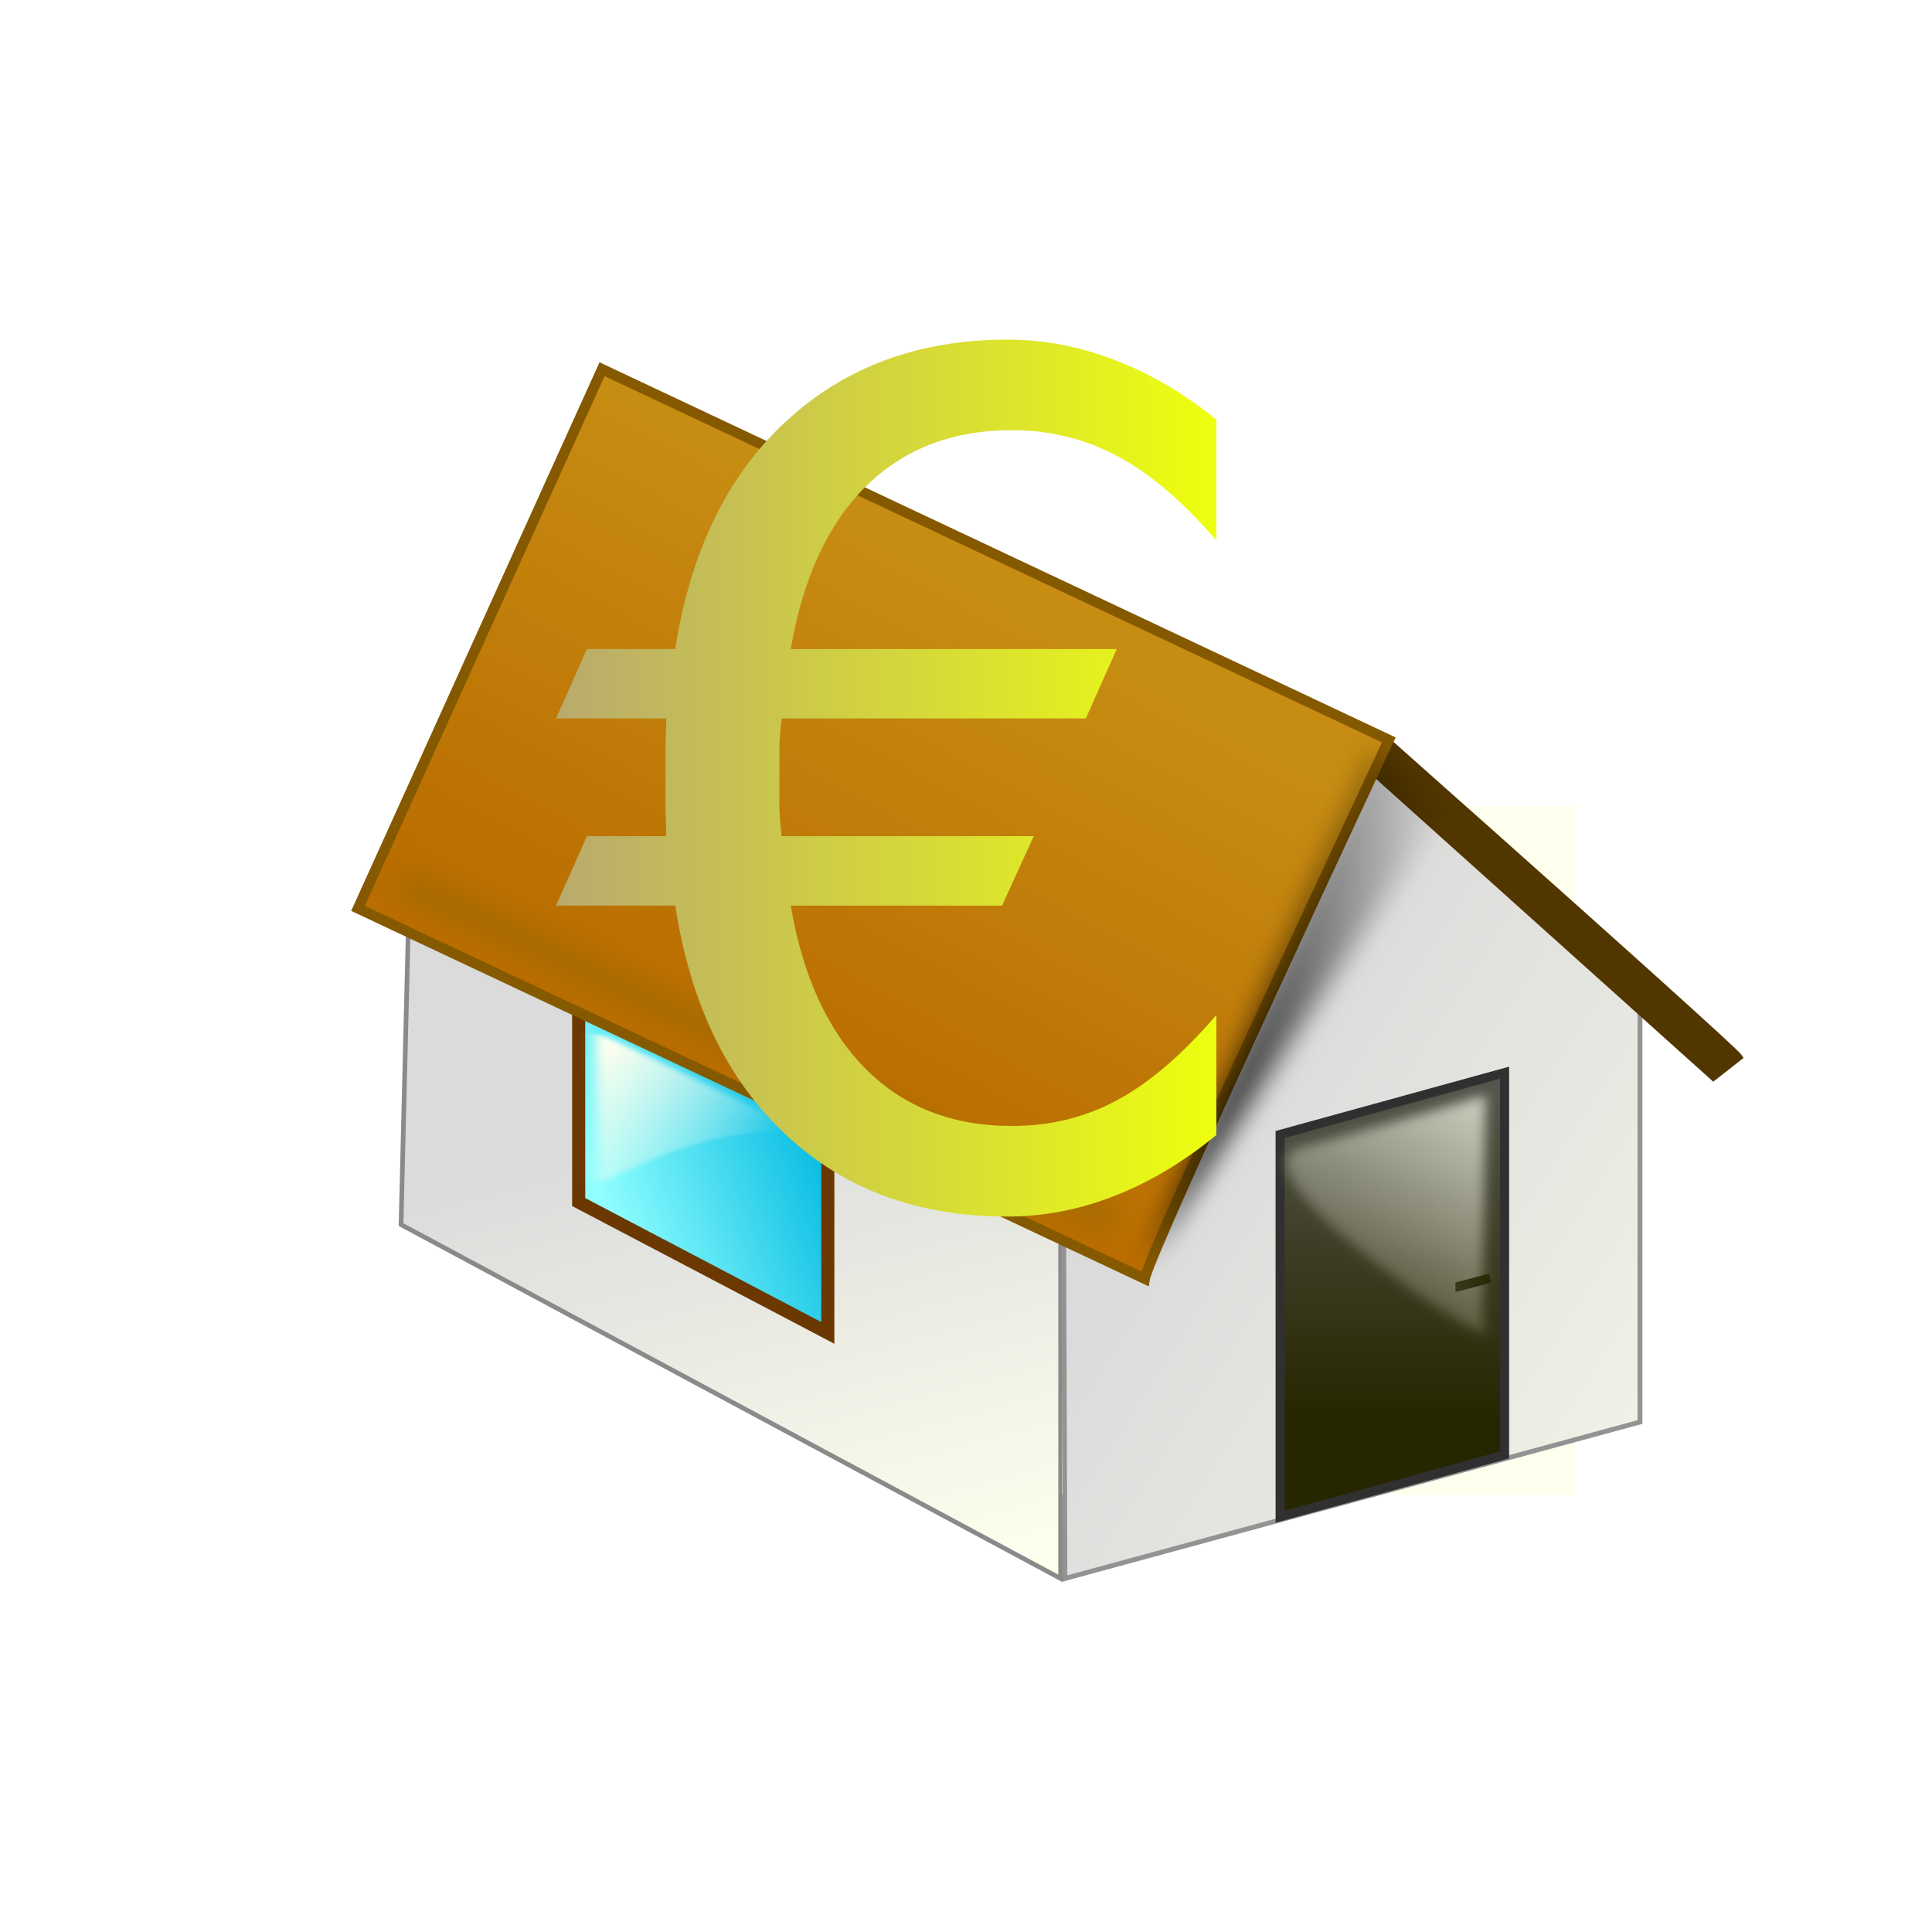
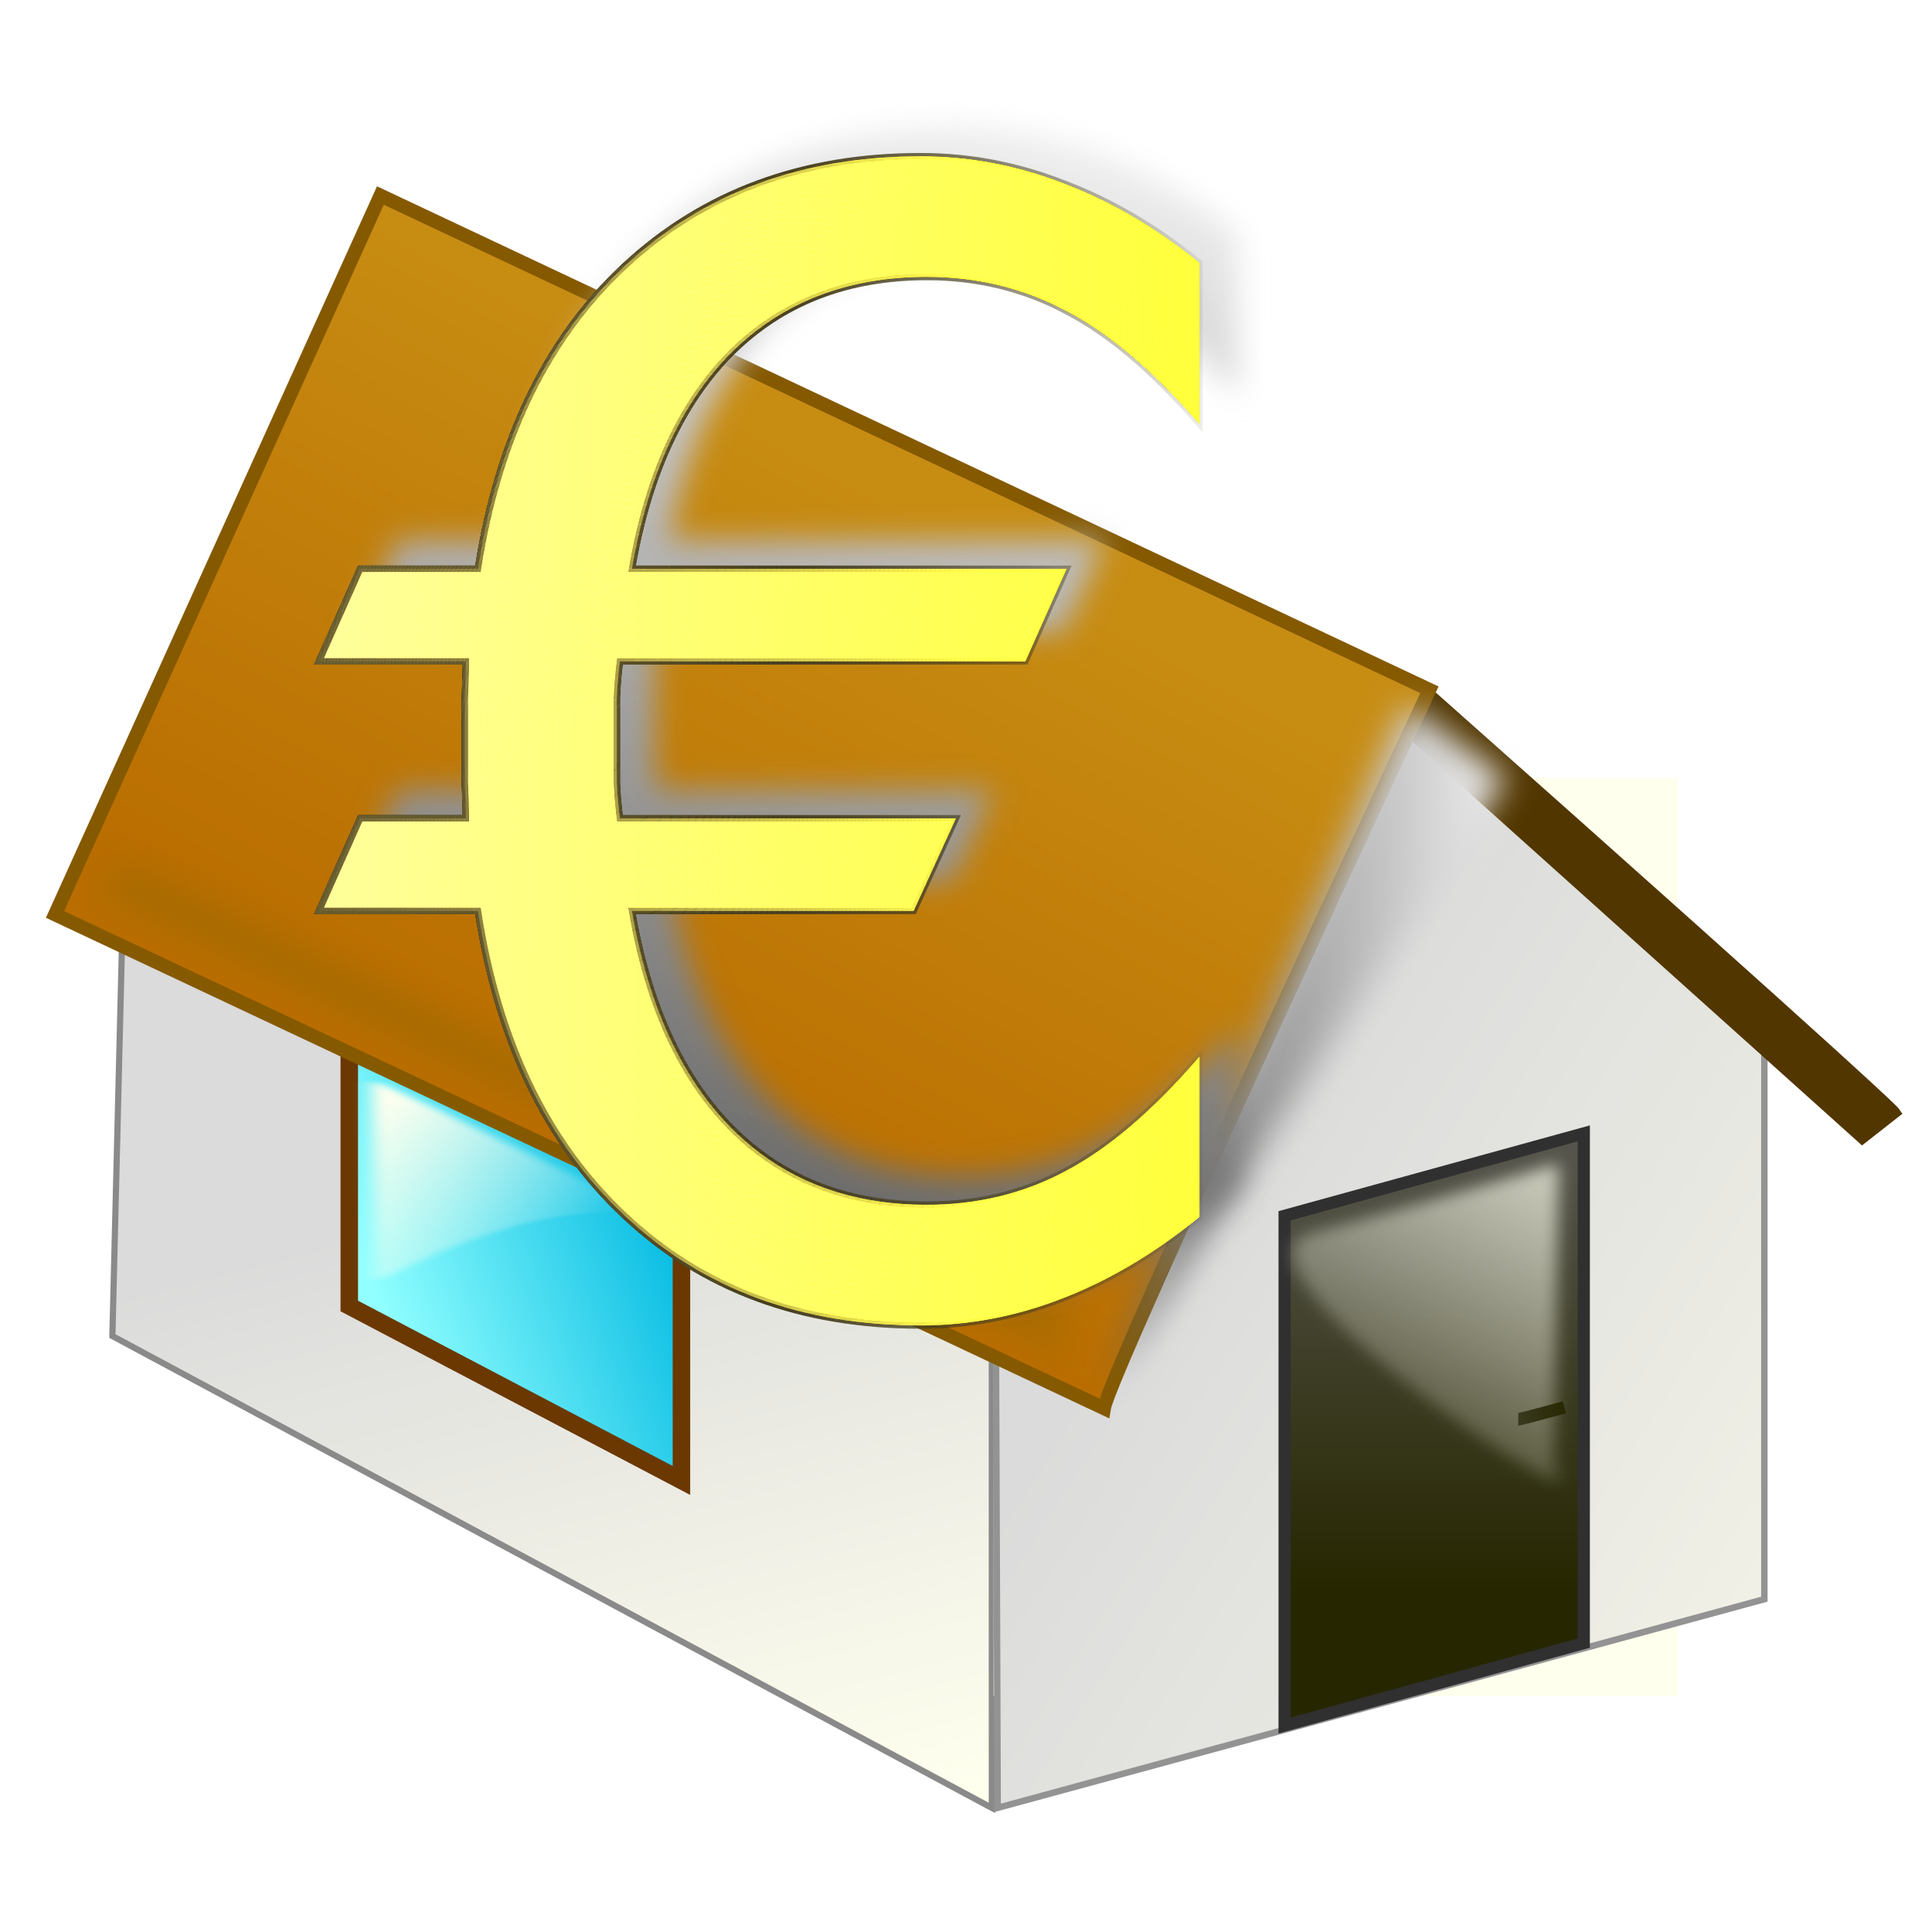
- <svg xmlns="http://www.w3.org/2000/svg" xmlns:xlink="http://www.w3.org/1999/xlink" width="40" height="40" id="svg2" version="1.1">
+ <svg xmlns="http://www.w3.org/2000/svg" xmlns:xlink="http://www.w3.org/1999/xlink" width="30" height="30" id="svg2" version="1.1">
  <defs id="defs4">
+     <linearGradient id="linearGradient3865">
+       <stop style="stop-color:#000000;stop-opacity:1;" offset="0" id="stop3867" />
+       <stop style="stop-color:#000000;stop-opacity:0;" offset="1" id="stop3869" />
+     </linearGradient>
    <linearGradient id="linearGradient3747">
-       <stop style="stop-color:#000000;stop-opacity:1;" offset="0" id="stop3749" />
-       <stop style="stop-color:#000000;stop-opacity:0;" offset="1" id="stop3751" />
+       <stop style="stop-color:#606060;stop-opacity:1;" offset="0" id="stop3749" />
+       <stop style="stop-color:#f0f0f0;stop-opacity:1;" offset="1" id="stop3751" />
    </linearGradient>
    <linearGradient id="linearGradient3858">
      <stop style="stop-color:#b9aa6c;stop-opacity:1;" offset="0" id="stop3860" />
      <stop style="stop-color:#edff0f;stop-opacity:1;" offset="1" id="stop3862" />
    </linearGradient>
    <linearGradient id="linearGradient3802">
      <stop style="stop-color:#00b8e1;stop-opacity:1;" offset="0" id="stop3804" />
      <stop style="stop-color:#91ffff;stop-opacity:1;" offset="1" id="stop3806" />
    </linearGradient>
    <linearGradient id="linearGradient3732">
      <stop style="stop-color:#ffffee;stop-opacity:1;" offset="0" id="stop3734" />
      <stop style="stop-color:#ffffee;stop-opacity:0;" offset="1" id="stop3736" />
    </linearGradient>
    <linearGradient id="linearGradient3682">
      <stop style="stop-color:#616161;stop-opacity:1;" offset="0" id="stop3684" />
      <stop style="stop-color:#262600;stop-opacity:1;" offset="1" id="stop3686" />
    </linearGradient>
    <linearGradient id="linearGradient3601">
      <stop id="stop3603" offset="0" style="stop-color:#ba6d00;stop-opacity:1;" />
      <stop id="stop3605" offset="1" style="stop-color:#c78c12;stop-opacity:1;" />
    </linearGradient>
    <linearGradient id="linearGradient3625">
      <stop style="stop-color:#dbdbdb;stop-opacity:1;" offset="0" id="stop3627" />
      <stop style="stop-color:#ffffee;stop-opacity:1;" offset="1" id="stop3629" />
    </linearGradient>
-     <linearGradient xlink:href="#linearGradient3625" id="linearGradient3631" x1="34.49" y1="34.175" x2="37.608" y2="45.239" gradientUnits="userSpaceOnUse" gradientTransform="matrix(1.000415,0,0,0.9296824,-17.5026,1003.043)" />
-     <linearGradient xlink:href="#linearGradient3625" id="linearGradient3621" x1="41.811" y1="37.161" x2="57.068" y2="47.09" gradientUnits="userSpaceOnUse" gradientTransform="matrix(0.9918552,0,0,1.007362,-17.06405,999.2768)" />
-     <linearGradient xlink:href="#linearGradient3601" id="linearGradient3632" x1="30.719" y1="33.188" x2="36.271" y2="24.745" gradientUnits="userSpaceOnUse" gradientTransform="matrix(1.057325,-0.08918294,0.1041625,1.066466,-21.16729,1001.208)" />
-     <linearGradient xlink:href="#linearGradient3682" id="linearGradient3688" x1="50.555" y1="1020.876" x2="48.068" y2="1029.678" gradientUnits="userSpaceOnUse" gradientTransform="matrix(0.9948896,0,0,0.9296824,-17.92206,92.38265)" />
+     <linearGradient xlink:href="#linearGradient3625" id="linearGradient3631" x1="34.49" y1="34.175" x2="37.608" y2="45.239" gradientUnits="userSpaceOnUse" gradientTransform="matrix(1.000415,0,0,0.9296824,-24.05998,1008.435)" />
+     <linearGradient xlink:href="#linearGradient3625" id="linearGradient3621" x1="41.811" y1="37.161" x2="57.068" y2="47.09" gradientUnits="userSpaceOnUse" gradientTransform="matrix(0.9918552,0,0,1.007362,-23.62143,1004.668)" />
+     <linearGradient xlink:href="#linearGradient3601" id="linearGradient3632" x1="30.719" y1="33.188" x2="36.271" y2="24.745" gradientUnits="userSpaceOnUse" gradientTransform="matrix(1.057325,-0.08918294,0.1041625,1.066466,-27.72466,1006.6)" />
+     <linearGradient xlink:href="#linearGradient3682" id="linearGradient3688" x1="50.555" y1="1020.876" x2="48.068" y2="1029.678" gradientUnits="userSpaceOnUse" gradientTransform="matrix(0.9948896,0,0,0.9296824,-24.72363,95.96813)" />
    <linearGradient xlink:href="#linearGradient3732" id="linearGradient3738" x1="48.518" y1="35.954" x2="45.13" y2="41.072" gradientUnits="userSpaceOnUse" gradientTransform="translate(-0.351805,972.8547)" />
    <filter id="filter3768" color-interpolation-filters="sRGB">
      <feGaussianBlur stdDeviation="0.123" id="feGaussianBlur3770" />
    </filter>
-     <linearGradient xlink:href="#linearGradient3802" id="linearGradient3808" x1="39.846" y1="989.907" x2="33.781" y2="992.891" gradientUnits="userSpaceOnUse" gradientTransform="matrix(0.9837586,0,0,0.9296824,-19.76967,106.5192)" />
+     <linearGradient xlink:href="#linearGradient3802" id="linearGradient3808" x1="39.846" y1="989.907" x2="33.781" y2="992.891" gradientUnits="userSpaceOnUse" gradientTransform="matrix(0.9837586,0,0,0.9296824,-27.17641,115.3547)" />
    <linearGradient xlink:href="#linearGradient3732" id="linearGradient3834" x1="34.394" y1="1010.244" x2="30.616" y2="1010.019" gradientUnits="userSpaceOnUse" />
-     <linearGradient xlink:href="#linearGradient3682" id="linearGradient3852" x1="45.874" y1="1012.809" x2="48.432" y2="1012.809" gradientUnits="userSpaceOnUse" gradientTransform="matrix(1.000415,0,0,0.9296824,-17.5026,97.32684)" />
+     <linearGradient xlink:href="#linearGradient3682" id="linearGradient3852" x1="45.874" y1="1012.809" x2="48.432" y2="1012.809" gradientUnits="userSpaceOnUse" gradientTransform="matrix(1.000415,0,0,0.9296824,-24.05998,102.7185)" />
    <linearGradient xlink:href="#linearGradient3747" id="linearGradient3864" x1="41.232" y1="34.265" x2="47.423" y2="34.265" gradientUnits="userSpaceOnUse" gradientTransform="translate(-17.48634,998.0088)" />
    <filter id="filter3886" x="-0.102" width="1.205" y="-0.056" height="1.111" color-interpolation-filters="sRGB">
      <feGaussianBlur stdDeviation="0.264" id="feGaussianBlur3888" />
    </filter>
    <filter id="filter3945" color-interpolation-filters="sRGB">
      <feGaussianBlur stdDeviation="0.089" id="feGaussianBlur3947" />
    </filter>
    <filter id="filter4047" color-interpolation-filters="sRGB">
      <feGaussianBlur stdDeviation="0.28" id="feGaussianBlur4049" />
    </filter>
    <linearGradient xlink:href="#linearGradient3636-9" id="linearGradient3642-0" x1="15.566" y1="17.688" x2="29.86" y2="-4.479" gradientUnits="userSpaceOnUse" gradientTransform="translate(0.291439,4.517304)" />
    <linearGradient id="linearGradient3636-9">
      <stop style="stop-color:#6f6f6f;stop-opacity:1;" offset="0" id="stop3638-6" />
      <stop style="stop-color:#6f6f6f;stop-opacity:0;" offset="1" id="stop3640-3" />
    </linearGradient>
    <linearGradient xlink:href="#linearGradient3636-9" id="linearGradient3662" x1="15.566" y1="17.688" x2="29.86" y2="-4.479" gradientUnits="userSpaceOnUse" gradientTransform="translate(0.291439,4.517304)" />
    <linearGradient y2="-4.479" x2="29.86" y1="17.688" x1="15.566" gradientTransform="translate(0.7476757,3.660348)" gradientUnits="userSpaceOnUse" id="linearGradient3672" xlink:href="#linearGradient3636-9" />
    <linearGradient xlink:href="#linearGradient3747" id="linearGradient3753" x1="15.386" y1="15.939" x2="25.377" y2="15.939" gradientUnits="userSpaceOnUse" />
-     <filter id="filter3831" x="-0.209" width="1.419" y="-0.11" height="1.22">
+     <filter id="filter3831" x="-0.209" width="1.419" y="-0.11" height="1.22" color-interpolation-filters="sRGB">
      <feGaussianBlur stdDeviation="0.815" id="feGaussianBlur3833" />
    </filter>
-     <linearGradient xlink:href="#linearGradient3858" id="linearGradient3959" x1="-12.24" y1="1.683" x2="1.435" y2="1.683" gradientUnits="userSpaceOnUse" gradientTransform="translate(23.75228,14.42623)" />
+     <linearGradient xlink:href="#linearGradient3858" id="linearGradient3959" x1="-12.24" y1="1.683" x2="1.435" y2="1.683" gradientUnits="userSpaceOnUse" gradientTransform="translate(17.1949,19.81785)" />
+     <linearGradient xlink:href="#linearGradient3858-6" id="linearGradient3959-5" x1="-12.24" y1="1.683" x2="1.435" y2="1.683" gradientUnits="userSpaceOnUse" gradientTransform="translate(17.1949,19.81785)" />
+     <linearGradient id="linearGradient3858-6">
+       <stop style="stop-color:#b9aa6c;stop-opacity:1;" offset="0" id="stop3860-3" />
+       <stop style="stop-color:#edff0f;stop-opacity:1;" offset="1" id="stop3862-1" />
+     </linearGradient>
+     <linearGradient xlink:href="#linearGradient3858-6" id="linearGradient2899" x1="-12.24" y1="1.683" x2="1.435" y2="1.683" gradientUnits="userSpaceOnUse" gradientTransform="translate(17.1949,19.81785)" />
+     <linearGradient id="linearGradient2901">
+       <stop style="stop-color:#b9aa6c;stop-opacity:1;" offset="0" id="stop2903" />
+       <stop style="stop-color:#edff0f;stop-opacity:1;" offset="1" id="stop2905" />
+     </linearGradient>
+     <linearGradient y2="-7.394" x2="-1.614" y1="10.759" x1="-5.403" gradientTransform="translate(17.78069,19.37396)" gradientUnits="userSpaceOnUse" id="linearGradient2909" xlink:href="#linearGradient3747" />
+     <filter id="filter3778">
+       <feGaussianBlur stdDeviation="0.239" id="feGaussianBlur3780" />
+     </filter>
+     <linearGradient xlink:href="#linearGradient3865" id="linearGradient3871" x1="4.454" y1="21.5" x2="19.13" y2="21.5" gradientUnits="userSpaceOnUse" />
+     <filter id="filter4059" width="1.5" x="-0.25" height="1.5" y="-0.25" color-interpolation-filters="sRGB">
+       <feGaussianBlur id="feGaussianBlur4061" result="result8" stdDeviation="3" />
+       <feTurbulence id="feTurbulence4063" baseFrequency="0.03 0.03" numOctaves="8" type="fractalNoise" result="result7" seed="77" />
+       <feColorMatrix id="feColorMatrix4065" values="1 0 0 0 0 0 1 0 0 0 0 0 1 0 0 0 0 0 1.6 -0.6 " result="result5" />
+       <feComposite in2="result8" id="feComposite4067" operator="in" in="result7" result="result6" />
+       <feDisplacementMap in2="result6" id="feDisplacementMap4069" result="result4" scale="60" yChannelSelector="A" xChannelSelector="A" in="result5" />
+       <feConvolveMatrix id="feConvolveMatrix4071" order="3 3" kernelMatrix="2 0 0 0 4 0 0 0 -2 " targetX="2" targetY="2" divisor="2" result="result9" />
+       <feComposite in2="SourceGraphic" id="feComposite4073" operator="atop" in="result9" result="result10" />
+       <feBlend in2="result10" id="feBlend4075" mode="darken" result="fbSourceGraphic" />
+       <feGaussianBlur id="feGaussianBlur4077" result="result0" in="fbSourceGraphic" stdDeviation="5" />
+       <feSpecularLighting id="feSpecularLighting4079" specularExponent="25" specularConstant="1" surfaceScale="5" lighting-color="rgb(242,215,108)" result="result1" in="result0">
+         <feDistantLight id="feDistantLight4081" azimuth="235" elevation="60" />
+       </feSpecularLighting>
+       <feComposite in2="fbSourceGraphic" id="feComposite4083" operator="in" result="result2" in="result1" />
+       <feComposite in2="result2" id="feComposite4085" k3="1" k2="1" operator="arithmetic" result="result4" in="fbSourceGraphic" />
+     </filter>
  </defs>
-   <g id="layer1" transform="translate(0,-1012.362)" style="display:inline">
-     <path style="fill:url(#linearGradient3631);fill-opacity:1;stroke:#8a8a8a;stroke-width:0.096;stroke-linecap:butt;stroke-linejoin:miter;stroke-miterlimit:4;stroke-opacity:1;stroke-dasharray:none" d="m 8.485,1030.343 13.474,7.229 0,7.471 -13.656,-7.327 0.181,-7.373 z" id="path2851" />
-     <rect style="fill:#ffffee;fill-opacity:1;stroke-width:0.1;stroke-miterlimit:4;stroke-dasharray:none" id="rect2817" width="10.629" height="14.26" x="21.986" y="1029.05" />
-     <path style="fill:url(#linearGradient3621);fill-opacity:1;stroke:#939393;stroke-width:0.1;stroke-linecap:butt;stroke-linejoin:miter;stroke-miterlimit:4;stroke-opacity:1;stroke-dasharray:none" d="m 22.017,1036.488 c 4.804,-5.131 5.529,-9.005 6.711,-7.926 0.946,0.864 5.226,4.677 5.226,4.677 l 0,8.564 -11.905,3.24 -0.032,-8.556 z" id="path3609" />
-     <path style="fill:none;stroke:#523600;stroke-width:0.81;stroke-linecap:butt;stroke-linejoin:miter;stroke-miterlimit:4;stroke-opacity:1;stroke-dasharray:none" d="m 28.363,1027.831 c 7.302,6.481 7.379,6.625 7.379,6.625 l -7.379,-6.625 z" id="path3640" />
-     <rect style="fill:url(#linearGradient3808);fill-opacity:1;stroke:#6b3801;stroke-width:0.307;stroke-miterlimit:4;stroke-opacity:1;stroke-dasharray:none" id="rect3800" width="5.826" height="5.502" x="13.533" y="1025.455" transform="matrix(0.8853256,0.4649716,0,1,0,0)" />
-     <path style="fill:url(#linearGradient3632);fill-opacity:1;stroke:#855900;stroke-width:0.214;stroke-linecap:butt;stroke-linejoin:miter;stroke-miterlimit:4;stroke-opacity:1;stroke-dasharray:none" d="m 23.701,1038.838 c 0.093,-0.566 5.053,-11.157 5.053,-11.157 l -16.289,-7.675 -5.053,11.163 16.289,7.669 z" id="path3623" />
-     <rect style="fill:url(#linearGradient3688);fill-opacity:1;stroke:#303030;stroke-width:0.196;stroke-miterlimit:4;stroke-opacity:1;stroke-dasharray:none" id="rect3680" width="4.819" height="7.915" x="27.491" y="1043.15" transform="matrix(0.9640976,-0.2655482,0,1,0,0)" />
-     <path style="opacity:0.719;fill:url(#linearGradient3738);fill-opacity:1;stroke:none;filter:url(#filter3768)" d="m 44.398,1009.934 c 1.7,-0.474 3.729,-1.126 3.729,-1.126 l -0.07,4.925 c 0.95,1.204 -5.359,-3.325 -3.659,-3.8 z" id="path3722" transform="matrix(1.027377,0,0,0.9601729,-18.68381,66.40253)" />
-     <path style="fill:url(#linearGradient3834);fill-opacity:1;stroke:none;filter:url(#filter3945)" d="m 30.335,1007.483 c 4.257,1.999 4.458,2.201 4.458,2.201 l -2.713,1.943 c -0.121,0.087 -0.167,-2.754 -1.744,-4.144 z" id="path3810" transform="matrix(-0.5934469,-0.7484451,-0.8053886,0.5514883,846.1594,502.9587)" />
-     <path style="fill:none;stroke:url(#linearGradient3852);stroke-width:0.193;stroke-linecap:butt;stroke-linejoin:miter;stroke-miterlimit:4;stroke-opacity:1;stroke-dasharray:none" d="m 30.85,1038.824 c -0.691,0.187 -0.717,0.187 -0.717,0.187" id="path3844" />
-     <path style="fill:url(#linearGradient3864);fill-opacity:1.0;stroke:none;filter:url(#filter3886)" d="m 28.389,1026.575 1.548,1.266 -6.192,10.132 4.644,-11.399 z" id="path3856" transform="matrix(1.000415,0,0,0.9296824,-0.00900342,73.48362)" />
-     <path style="opacity:0.562;fill:#000000;fill-opacity:1;stroke:#996900;stroke-width:0.7;stroke-linecap:butt;stroke-linejoin:miter;stroke-miterlimit:4;stroke-opacity:1;stroke-dasharray:none;filter:url(#filter4047)" d="m 8.264,1029.509 14.812,7.625 -14.812,-7.625 z" id="path3949" transform="matrix(1.000415,0,0,0.9296824,-0.00900342,73.48362)" />
+   <g id="layer1" transform="translate(0,-1022.362)" style="display:inline">
+     <path style="fill:url(#linearGradient3631);fill-opacity:1;stroke:#8a8a8a;stroke-width:0.096;stroke-linecap:butt;stroke-linejoin:miter;stroke-miterlimit:4;stroke-opacity:1;stroke-dasharray:none" d="m 1.927,1035.735 13.474,7.229 0,7.471 -13.656,-7.327 0.181,-7.373 z" id="path2851" />
+     <rect style="fill:#ffffee;fill-opacity:1;stroke-width:0.1;stroke-miterlimit:4;stroke-dasharray:none" id="rect2817" width="10.629" height="14.26" x="15.429" y="1034.441" />
+     <path style="fill:url(#linearGradient3621);fill-opacity:1;stroke:#939393;stroke-width:0.1;stroke-linecap:butt;stroke-linejoin:miter;stroke-miterlimit:4;stroke-opacity:1;stroke-dasharray:none" d="m 15.46,1041.879 c 4.804,-5.131 5.529,-9.005 6.711,-7.926 0.946,0.864 5.226,4.677 5.226,4.677 l 0,8.564 -11.905,3.24 -0.032,-8.556 z" id="path3609" />
+     <path style="fill:none;stroke:#523600;stroke-width:0.81;stroke-linecap:butt;stroke-linejoin:miter;stroke-miterlimit:4;stroke-opacity:1;stroke-dasharray:none" d="m 21.805,1033.222 c 7.302,6.481 7.379,6.625 7.379,6.625 l -7.379,-6.625 z" id="path3640" />
+     <rect style="fill:url(#linearGradient3808);fill-opacity:1;stroke:#6b3801;stroke-width:0.307;stroke-miterlimit:4;stroke-opacity:1;stroke-dasharray:none" id="rect3800" width="5.826" height="5.502" x="6.126" y="1034.291" transform="matrix(0.8853256,0.4649716,0,1,0,0)" />
+     <path style="fill:url(#linearGradient3632);fill-opacity:1;stroke:#855900;stroke-width:0.214;stroke-linecap:butt;stroke-linejoin:miter;stroke-miterlimit:4;stroke-opacity:1;stroke-dasharray:none" d="m 17.143,1044.23 c 0.093,-0.566 5.053,-11.157 5.053,-11.157 l -16.289,-7.675 -5.053,11.163 16.289,7.669 z" id="path3623" />
+     <rect style="fill:url(#linearGradient3688);fill-opacity:1;stroke:#303030;stroke-width:0.196;stroke-miterlimit:4;stroke-opacity:1;stroke-dasharray:none" id="rect3680" width="4.819" height="7.915" x="20.69" y="1046.735" transform="matrix(0.9640976,-0.2655482,0,1,0,0)" />
+     <path style="opacity:0.719;fill:url(#linearGradient3738);fill-opacity:1;stroke:none;filter:url(#filter3768)" d="m 44.398,1009.934 c 1.7,-0.474 3.729,-1.126 3.729,-1.126 l -0.07,4.925 c 0.95,1.204 -5.359,-3.325 -3.659,-3.8 z" id="path3722" transform="matrix(1.027377,0,0,0.9601729,-25.24119,71.79415)" />
+     <path style="fill:url(#linearGradient3834);fill-opacity:1;stroke:none;filter:url(#filter3945)" d="m 30.335,1007.483 c 4.257,1.999 4.458,2.201 4.458,2.201 l -2.713,1.943 c -0.121,0.087 -0.167,-2.754 -1.744,-4.144 z" id="path3810" transform="matrix(-0.5934469,-0.7484451,-0.8053886,0.5514883,839.6021,508.3503)" />
+     <path style="fill:none;stroke:url(#linearGradient3852);stroke-width:0.193;stroke-linecap:butt;stroke-linejoin:miter;stroke-miterlimit:4;stroke-opacity:1;stroke-dasharray:none" d="m 24.292,1044.215 c -0.691,0.187 -0.717,0.187 -0.717,0.187" id="path3844" />
+     <path style="fill:url(#linearGradient3864);fill-opacity:1;stroke:none;filter:url(#filter3886)" d="m 28.389,1026.575 1.548,1.266 -6.192,10.132 4.644,-11.399 z" id="path3856" transform="matrix(1.000415,0,0,0.9296824,-6.56638,78.87524)" />
+     <path style="opacity:0.562;fill:#000000;fill-opacity:1;stroke:#996900;stroke-width:0.7;stroke-linecap:butt;stroke-linejoin:miter;stroke-miterlimit:4;stroke-opacity:1;stroke-dasharray:none;filter:url(#filter4047)" d="m 8.264,1029.509 14.812,7.625 -14.812,-7.625 z" id="path3949" transform="matrix(1.000415,0,0,0.9296824,-6.56638,78.87524)" />
  </g>
-   <g id="layer2" style="display:none">
+   <g id="layer2" style="display:none" transform="translate(0,-10)">
    <text xml:space="preserve" style="font-size:24px;font-style:normal;font-weight:normal;fill:#6f6f6f;fill-opacity:1;stroke:none;filter:url(#filter3831);font-family:Bitstream Vera Sans" x="14.591" y="24.571" id="text2860-2">
      <tspan id="tspan2862-3" x="14.591" y="24.571" style="fill:#6f6f6f;fill-opacity:1">?</tspan>
    </text>
    <text xml:space="preserve" style="font-size:24px;font-style:normal;font-weight:normal;fill:url(#linearGradient3753);fill-opacity:1;stroke:none;font-family:Bitstream Vera Sans" x="13.989" y="24.845" id="text2860">
      <tspan id="tspan2862" x="13.989" y="24.845" style="fill:url(#linearGradient3753);fill-opacity:1">?</tspan>
    </text>
    <text xml:space="preserve" style="font-size:24px;font-style:normal;font-weight:normal;fill:#000000;fill-opacity:1;stroke:none;font-family:Bitstream Vera Sans" x="-9.035" y="17.268" id="text3836">
      <tspan id="tspan3838" x="-9.035" y="17.268" />
    </text>
  </g>
-   <g id="layer3">
-     <text xml:space="preserve" style="font-size:24px;font-style:normal;font-weight:normal;fill:url(#linearGradient3959);fill-opacity:1;stroke:none;font-family:Bitstream Vera Sans" x="11.512" y="24.845" id="text3840">
-       <tspan id="tspan3842" x="11.512" y="24.845" style="fill:url(#linearGradient3959);fill-opacity:1">€</tspan>
+   <g id="layer3" transform="translate(0,-10)">
+     <text xml:space="preserve" style="font-size:24px;font-style:normal;font-weight:normal;fill:url(#linearGradient2909);fill-opacity:1;stroke:none;font-family:Bitstream Vera Sans;filter:url(#filter3778)" x="5.54" y="29.793" id="text3840-6">
+       <tspan id="tspan3842-8" x="5.54" y="29.793" style="fill:url(#linearGradient2909);fill-opacity:1">€</tspan>
+     </text>
+     <text xml:space="preserve" style="font-size:24px;font-style:normal;font-weight:normal;fill:url(#linearGradient3959);fill-opacity:1;stroke:url(#linearGradient3871);font-family:Bitstream Vera Sans;stroke-opacity:1;stroke-width:0.1;stroke-miterlimit:4;stroke-dasharray:none;stroke-linecap:butt;stroke-linejoin:miter;stroke-dashoffset:0;filter:url(#filter4059)" x="4.954" y="30.237" id="text3840">
+       <tspan id="tspan3842" x="4.954" y="30.237" style="fill:url(#linearGradient3959);fill-opacity:1;stroke:url(#linearGradient3871);stroke-opacity:1;stroke-width:0.1;stroke-miterlimit:4;stroke-dasharray:none;stroke-linecap:butt;stroke-linejoin:miter;stroke-dashoffset:0">€</tspan>
    </text>
  </g>
</svg>
